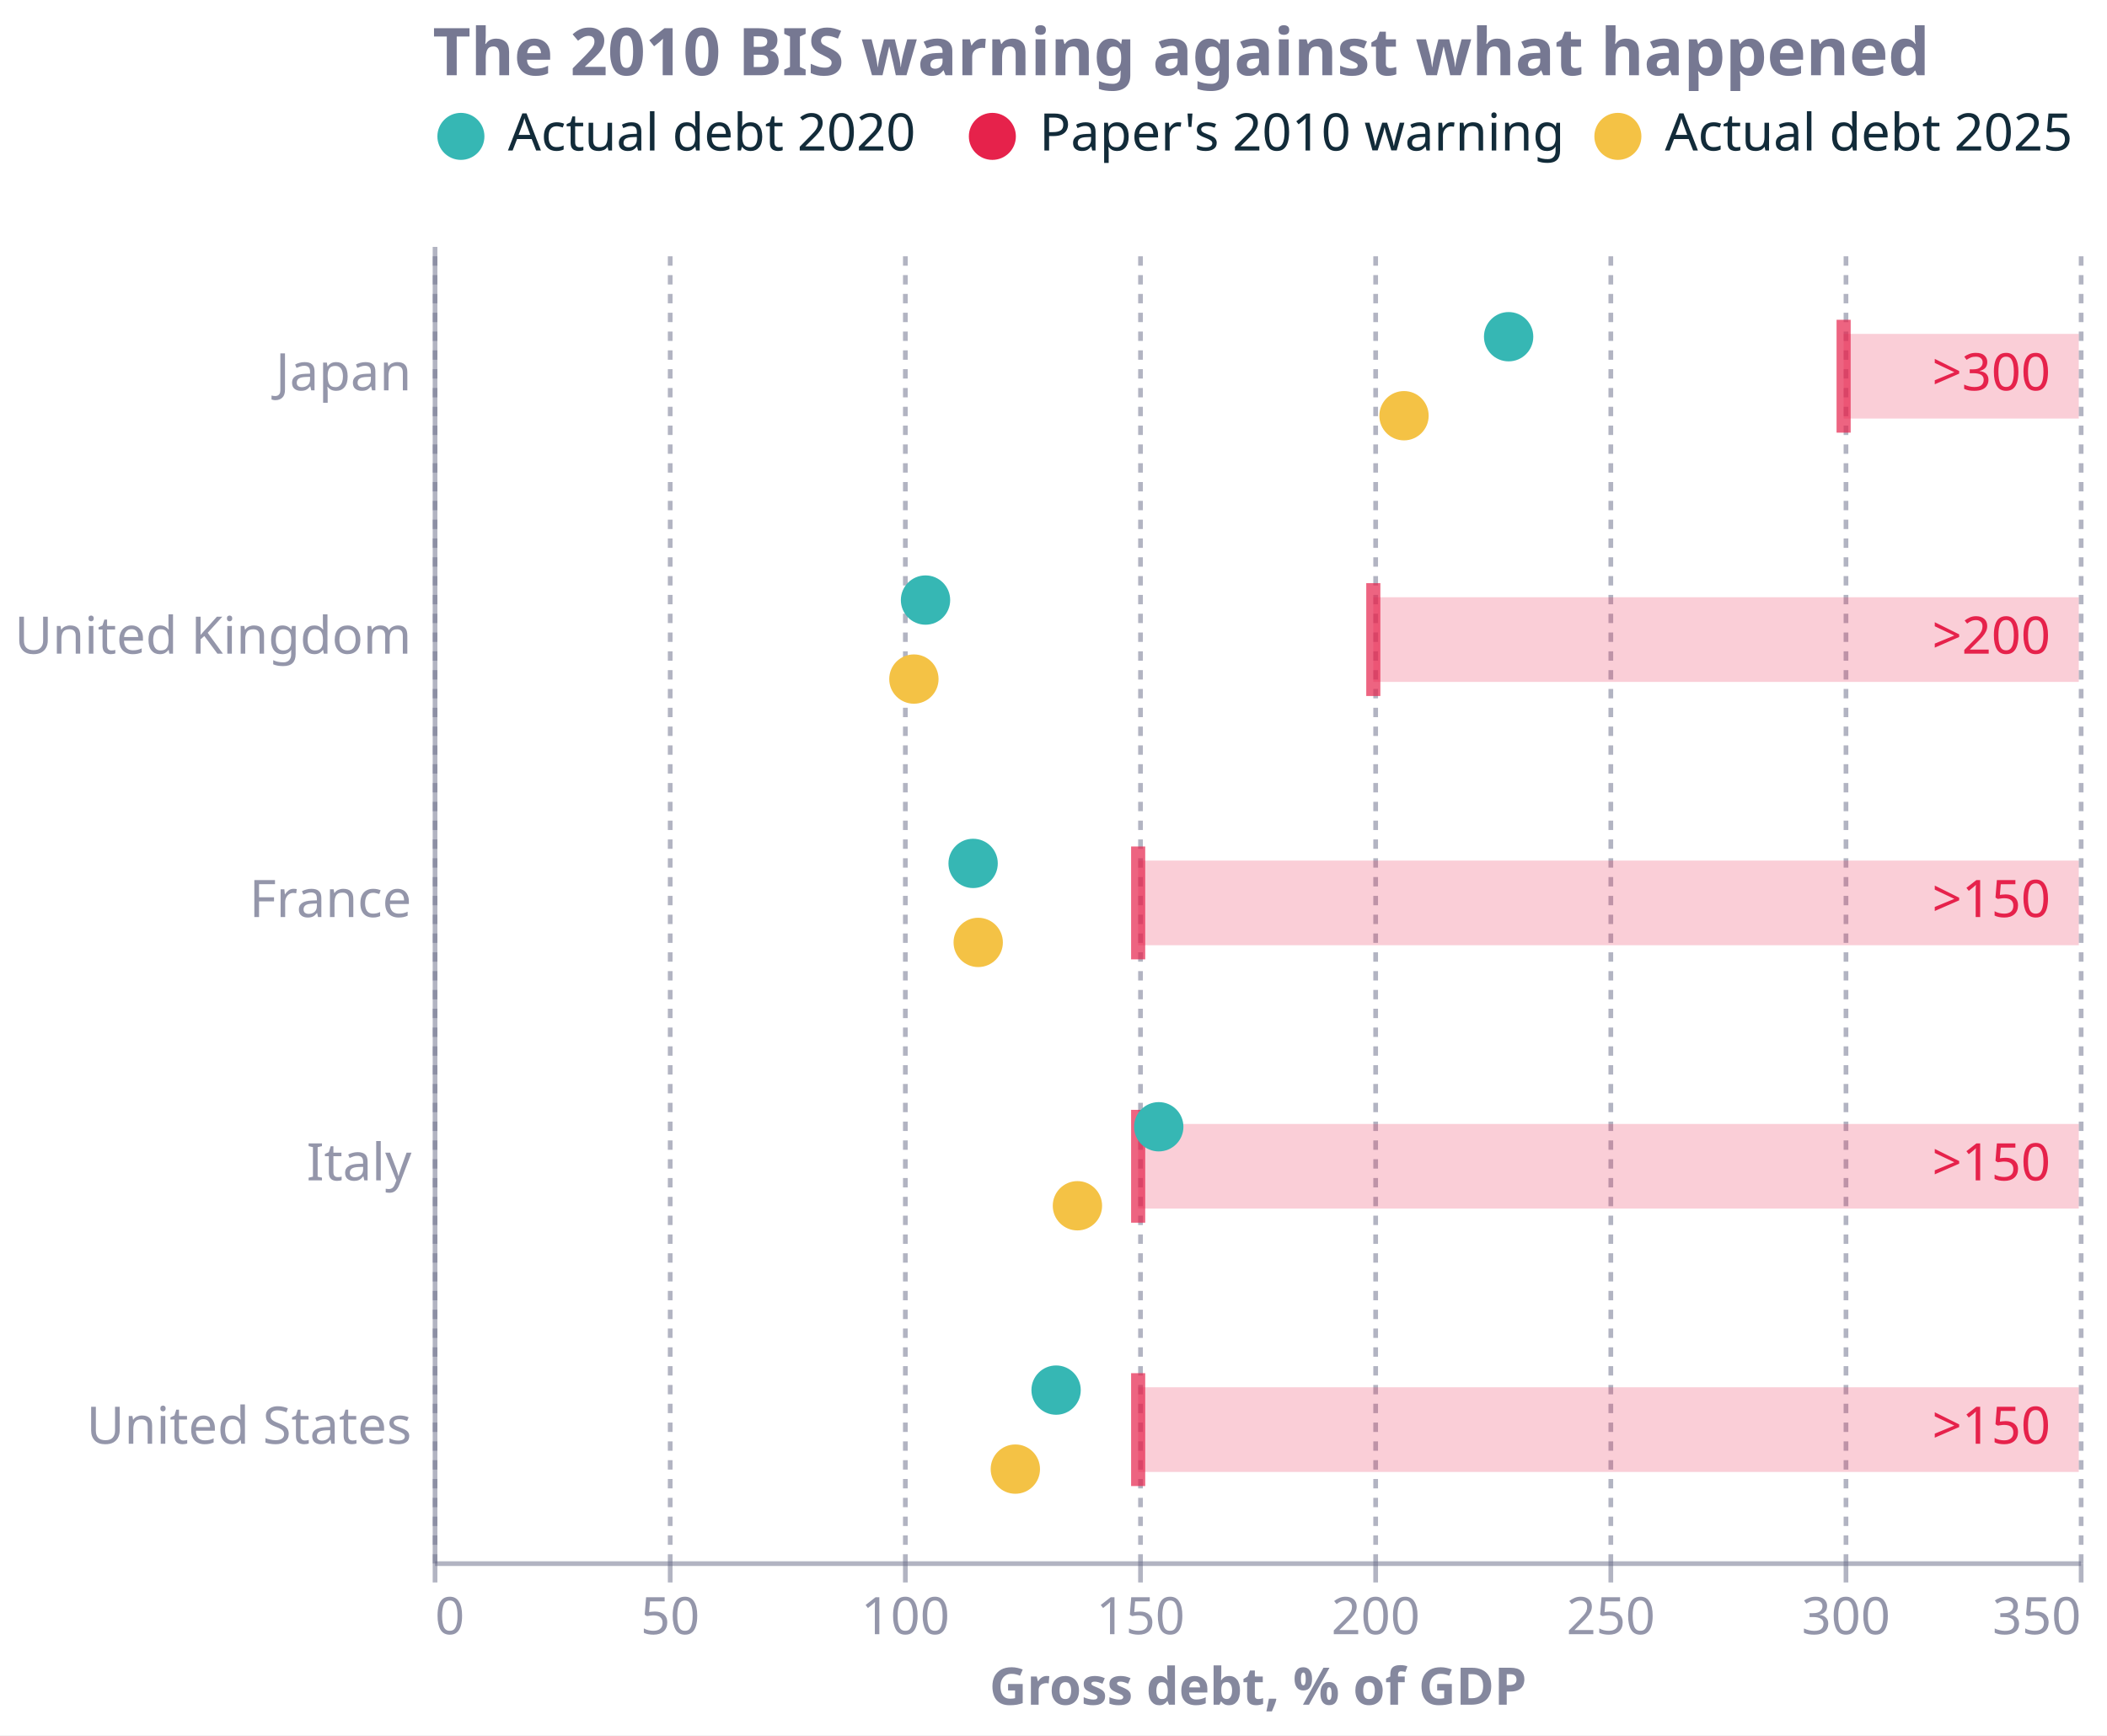
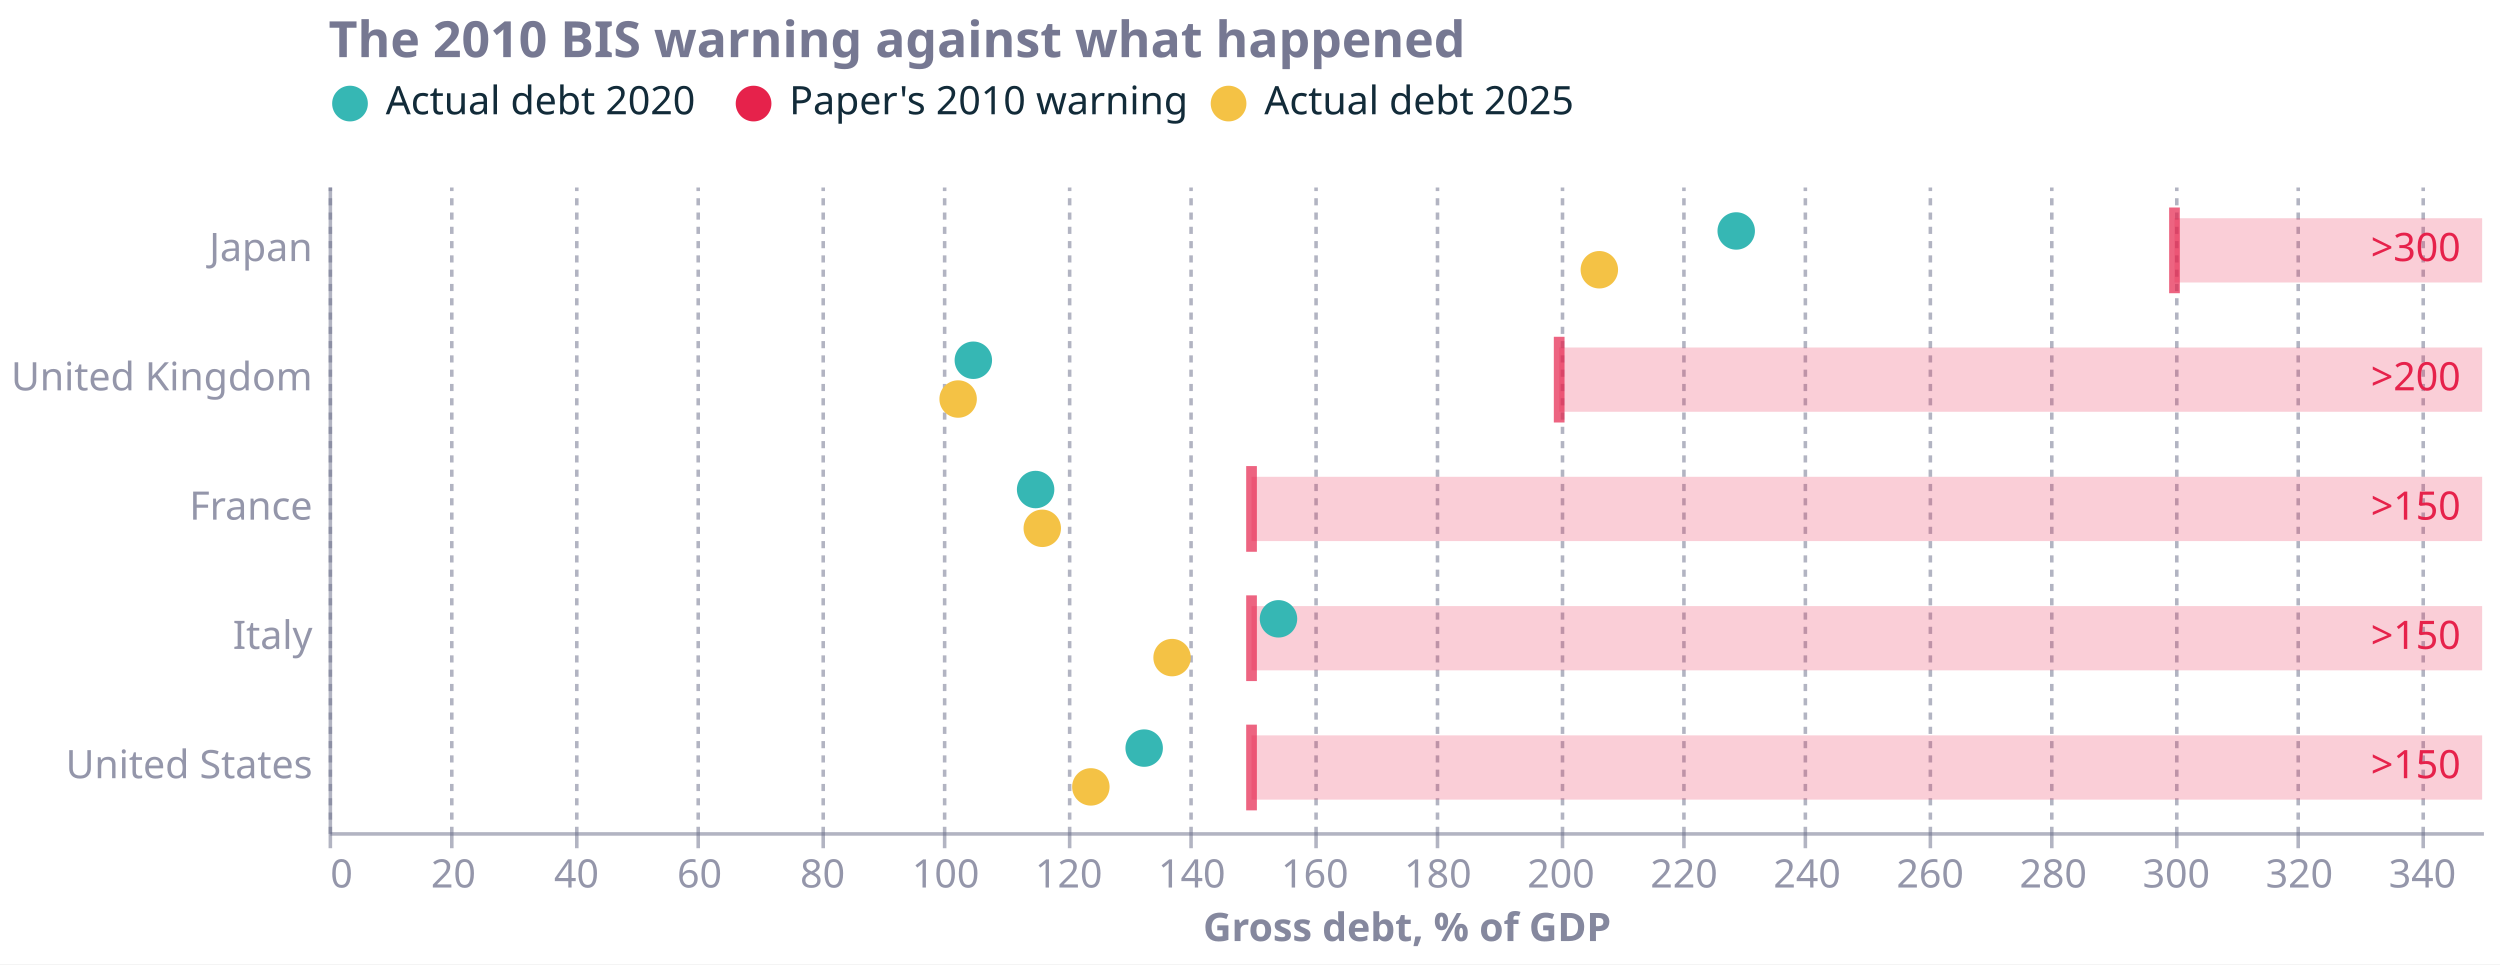
- <svg xmlns="http://www.w3.org/2000/svg" version="1.1" class="marks" width="448" height="369" viewBox="0 0 448 369">
-   <rect width="448" height="369" fill="white" />
+ <svg xmlns="http://www.w3.org/2000/svg" version="1.1" class="marks" width="700" height="270" viewBox="0 0 700 270">
+   <rect width="700" height="270" fill="white" />
  <g fill="none" stroke-miterlimit="10" transform="translate(92,52)">
    <g class="mark-group role-frame root" role="graphics-object" aria-roledescription="group mark container">
      <g transform="translate(0,0)">
-         <path class="background" aria-hidden="true" d="M0,0h350v280h-350Z" />
+         <path class="background" aria-hidden="true" d="M0,0h603v181h-603Z" />
        <g>
          <g class="mark-group role-axis" aria-hidden="true">
-             <g transform="translate(0.5,280.5)">
+             <g transform="translate(0.5,181.5)">
              <path class="background" aria-hidden="true" d="M0,0h0v0h0Z" pointer-events="none" />
              <g>
                <g class="mark-rule role-axis-grid" pointer-events="none">
-                   <line transform="translate(0,0)" x2="0" y2="-280" stroke="#676A86" stroke-opacity="0.5" stroke-width="1" stroke-dasharray="2,2" opacity="1" />
-                   <line transform="translate(50,0)" x2="0" y2="-280" stroke="#676A86" stroke-opacity="0.5" stroke-width="1" stroke-dasharray="2,2" opacity="1" />
-                   <line transform="translate(100,0)" x2="0" y2="-280" stroke="#676A86" stroke-opacity="0.5" stroke-width="1" stroke-dasharray="2,2" opacity="1" />
-                   <line transform="translate(150,0)" x2="0" y2="-280" stroke="#676A86" stroke-opacity="0.5" stroke-width="1" stroke-dasharray="2,2" opacity="1" />
-                   <line transform="translate(200,0)" x2="0" y2="-280" stroke="#676A86" stroke-opacity="0.5" stroke-width="1" stroke-dasharray="2,2" opacity="1" />
-                   <line transform="translate(250,0)" x2="0" y2="-280" stroke="#676A86" stroke-opacity="0.5" stroke-width="1" stroke-dasharray="2,2" opacity="1" />
-                   <line transform="translate(300,0)" x2="0" y2="-280" stroke="#676A86" stroke-opacity="0.5" stroke-width="1" stroke-dasharray="2,2" opacity="1" />
-                   <line transform="translate(350,0)" x2="0" y2="-280" stroke="#676A86" stroke-opacity="0.5" stroke-width="1" stroke-dasharray="2,2" opacity="1" />
+                   <line transform="translate(0,0)" x2="0" y2="-181" stroke="#676A86" stroke-opacity="0.5" stroke-width="1" stroke-dasharray="2,2" opacity="1" />
+                   <line transform="translate(34,0)" x2="0" y2="-181" stroke="#676A86" stroke-opacity="0.5" stroke-width="1" stroke-dasharray="2,2" opacity="1" />
+                   <line transform="translate(69,0)" x2="0" y2="-181" stroke="#676A86" stroke-opacity="0.5" stroke-width="1" stroke-dasharray="2,2" opacity="1" />
+                   <line transform="translate(103,0)" x2="0" y2="-181" stroke="#676A86" stroke-opacity="0.5" stroke-width="1" stroke-dasharray="2,2" opacity="1" />
+                   <line transform="translate(138,0)" x2="0" y2="-181" stroke="#676A86" stroke-opacity="0.5" stroke-width="1" stroke-dasharray="2,2" opacity="1" />
+                   <line transform="translate(172,0)" x2="0" y2="-181" stroke="#676A86" stroke-opacity="0.5" stroke-width="1" stroke-dasharray="2,2" opacity="1" />
+                   <line transform="translate(207,0)" x2="0" y2="-181" stroke="#676A86" stroke-opacity="0.5" stroke-width="1" stroke-dasharray="2,2" opacity="1" />
+                   <line transform="translate(241,0)" x2="0" y2="-181" stroke="#676A86" stroke-opacity="0.5" stroke-width="1" stroke-dasharray="2,2" opacity="1" />
+                   <line transform="translate(276,0)" x2="0" y2="-181" stroke="#676A86" stroke-opacity="0.5" stroke-width="1" stroke-dasharray="2,2" opacity="1" />
+                   <line transform="translate(310,0)" x2="0" y2="-181" stroke="#676A86" stroke-opacity="0.5" stroke-width="1" stroke-dasharray="2,2" opacity="1" />
+                   <line transform="translate(345,0)" x2="0" y2="-181" stroke="#676A86" stroke-opacity="0.5" stroke-width="1" stroke-dasharray="2,2" opacity="1" />
+                   <line transform="translate(379,0)" x2="0" y2="-181" stroke="#676A86" stroke-opacity="0.5" stroke-width="1" stroke-dasharray="2,2" opacity="1" />
+                   <line transform="translate(413,0)" x2="0" y2="-181" stroke="#676A86" stroke-opacity="0.5" stroke-width="1" stroke-dasharray="2,2" opacity="1" />
+                   <line transform="translate(448,0)" x2="0" y2="-181" stroke="#676A86" stroke-opacity="0.5" stroke-width="1" stroke-dasharray="2,2" opacity="1" />
+                   <line transform="translate(482,0)" x2="0" y2="-181" stroke="#676A86" stroke-opacity="0.5" stroke-width="1" stroke-dasharray="2,2" opacity="1" />
+                   <line transform="translate(517,0)" x2="0" y2="-181" stroke="#676A86" stroke-opacity="0.5" stroke-width="1" stroke-dasharray="2,2" opacity="1" />
+                   <line transform="translate(551,0)" x2="0" y2="-181" stroke="#676A86" stroke-opacity="0.5" stroke-width="1" stroke-dasharray="2,2" opacity="1" />
+                   <line transform="translate(586,0)" x2="0" y2="-181" stroke="#676A86" stroke-opacity="0.5" stroke-width="1" stroke-dasharray="2,2" opacity="1" />
                </g>
              </g>
              <path class="foreground" aria-hidden="true" d="" pointer-events="none" display="none" />
            </g>
          </g>
          <g class="mark-group role-axis" role="graphics-symbol" aria-roledescription="axis" aria-label="X-axis titled 'Gross debt, % of GDP' for a linear scale with values from 0 to 350">
-             <g transform="translate(0.5,280.5)">
+             <g transform="translate(0.5,181.5)">
              <path class="background" aria-hidden="true" d="M0,0h0v0h0Z" pointer-events="none" />
              <g>
                <g class="mark-rule role-axis-tick" pointer-events="none">
                  <line transform="translate(0,0)" x2="0" y2="4" stroke="#676A86" stroke-opacity="0.5" stroke-width="1" opacity="1" />
-                   <line transform="translate(50,0)" x2="0" y2="4" stroke="#676A86" stroke-opacity="0.5" stroke-width="1" opacity="1" />
-                   <line transform="translate(100,0)" x2="0" y2="4" stroke="#676A86" stroke-opacity="0.5" stroke-width="1" opacity="1" />
-                   <line transform="translate(150,0)" x2="0" y2="4" stroke="#676A86" stroke-opacity="0.5" stroke-width="1" opacity="1" />
-                   <line transform="translate(200,0)" x2="0" y2="4" stroke="#676A86" stroke-opacity="0.5" stroke-width="1" opacity="1" />
-                   <line transform="translate(250,0)" x2="0" y2="4" stroke="#676A86" stroke-opacity="0.5" stroke-width="1" opacity="1" />
-                   <line transform="translate(300,0)" x2="0" y2="4" stroke="#676A86" stroke-opacity="0.5" stroke-width="1" opacity="1" />
-                   <line transform="translate(350,0)" x2="0" y2="4" stroke="#676A86" stroke-opacity="0.5" stroke-width="1" opacity="1" />
+                   <line transform="translate(34,0)" x2="0" y2="4" stroke="#676A86" stroke-opacity="0.5" stroke-width="1" opacity="1" />
+                   <line transform="translate(69,0)" x2="0" y2="4" stroke="#676A86" stroke-opacity="0.5" stroke-width="1" opacity="1" />
+                   <line transform="translate(103,0)" x2="0" y2="4" stroke="#676A86" stroke-opacity="0.5" stroke-width="1" opacity="1" />
+                   <line transform="translate(138,0)" x2="0" y2="4" stroke="#676A86" stroke-opacity="0.5" stroke-width="1" opacity="1" />
+                   <line transform="translate(172,0)" x2="0" y2="4" stroke="#676A86" stroke-opacity="0.5" stroke-width="1" opacity="1" />
+                   <line transform="translate(207,0)" x2="0" y2="4" stroke="#676A86" stroke-opacity="0.5" stroke-width="1" opacity="1" />
+                   <line transform="translate(241,0)" x2="0" y2="4" stroke="#676A86" stroke-opacity="0.5" stroke-width="1" opacity="1" />
+                   <line transform="translate(276,0)" x2="0" y2="4" stroke="#676A86" stroke-opacity="0.5" stroke-width="1" opacity="1" />
+                   <line transform="translate(310,0)" x2="0" y2="4" stroke="#676A86" stroke-opacity="0.5" stroke-width="1" opacity="1" />
+                   <line transform="translate(345,0)" x2="0" y2="4" stroke="#676A86" stroke-opacity="0.5" stroke-width="1" opacity="1" />
+                   <line transform="translate(379,0)" x2="0" y2="4" stroke="#676A86" stroke-opacity="0.5" stroke-width="1" opacity="1" />
+                   <line transform="translate(413,0)" x2="0" y2="4" stroke="#676A86" stroke-opacity="0.5" stroke-width="1" opacity="1" />
+                   <line transform="translate(448,0)" x2="0" y2="4" stroke="#676A86" stroke-opacity="0.5" stroke-width="1" opacity="1" />
+                   <line transform="translate(482,0)" x2="0" y2="4" stroke="#676A86" stroke-opacity="0.5" stroke-width="1" opacity="1" />
+                   <line transform="translate(517,0)" x2="0" y2="4" stroke="#676A86" stroke-opacity="0.5" stroke-width="1" opacity="1" />
+                   <line transform="translate(551,0)" x2="0" y2="4" stroke="#676A86" stroke-opacity="0.5" stroke-width="1" opacity="1" />
+                   <line transform="translate(586,0)" x2="0" y2="4" stroke="#676A86" stroke-opacity="0.5" stroke-width="1" opacity="1" />
                </g>
                <g class="mark-text role-axis-label" pointer-events="none">
                  <text text-anchor="start" transform="translate(0,15)" font-family="Circular Std" font-size="11px" fill="#676A86" fill-opacity="0.7" opacity="1">0</text>
-                   <text text-anchor="middle" transform="translate(50,15)" font-family="Circular Std" font-size="11px" fill="#676A86" fill-opacity="0.7" opacity="1">50</text>
-                   <text text-anchor="middle" transform="translate(100,15)" font-family="Circular Std" font-size="11px" fill="#676A86" fill-opacity="0.7" opacity="1">100</text>
-                   <text text-anchor="middle" transform="translate(150,15)" font-family="Circular Std" font-size="11px" fill="#676A86" fill-opacity="0.7" opacity="1">150</text>
-                   <text text-anchor="middle" transform="translate(200,15)" font-family="Circular Std" font-size="11px" fill="#676A86" fill-opacity="0.7" opacity="1">200</text>
-                   <text text-anchor="middle" transform="translate(250,15)" font-family="Circular Std" font-size="11px" fill="#676A86" fill-opacity="0.7" opacity="1">250</text>
-                   <text text-anchor="middle" transform="translate(300,15)" font-family="Circular Std" font-size="11px" fill="#676A86" fill-opacity="0.7" opacity="1">300</text>
-                   <text text-anchor="end" transform="translate(350,15)" font-family="Circular Std" font-size="11px" fill="#676A86" fill-opacity="0.7" opacity="1">350</text>
+                   <text text-anchor="middle" transform="translate(34.45714,15)" font-family="Circular Std" font-size="11px" fill="#676A86" fill-opacity="0.7" opacity="1">20</text>
+                   <text text-anchor="middle" transform="translate(68.91429,15)" font-family="Circular Std" font-size="11px" fill="#676A86" fill-opacity="0.7" opacity="1">40</text>
+                   <text text-anchor="middle" transform="translate(103.3714,15)" font-family="Circular Std" font-size="11px" fill="#676A86" fill-opacity="0.7" opacity="1">60</text>
+                   <text text-anchor="middle" transform="translate(137.8286,15)" font-family="Circular Std" font-size="11px" fill="#676A86" fill-opacity="0.7" opacity="1">80</text>
+                   <text text-anchor="middle" transform="translate(172.2857,15)" font-family="Circular Std" font-size="11px" fill="#676A86" fill-opacity="0.7" opacity="1">100</text>
+                   <text text-anchor="middle" transform="translate(206.7429,15)" font-family="Circular Std" font-size="11px" fill="#676A86" fill-opacity="0.7" opacity="1">120</text>
+                   <text text-anchor="middle" transform="translate(241.2,15)" font-family="Circular Std" font-size="11px" fill="#676A86" fill-opacity="0.7" opacity="1">140</text>
+                   <text text-anchor="middle" transform="translate(275.6571,15)" font-family="Circular Std" font-size="11px" fill="#676A86" fill-opacity="0.7" opacity="1">160</text>
+                   <text text-anchor="middle" transform="translate(310.1143,15)" font-family="Circular Std" font-size="11px" fill="#676A86" fill-opacity="0.7" opacity="1">180</text>
+                   <text text-anchor="middle" transform="translate(344.5714,15)" font-family="Circular Std" font-size="11px" fill="#676A86" fill-opacity="0.7" opacity="1">200</text>
+                   <text text-anchor="middle" transform="translate(379.0286,15)" font-family="Circular Std" font-size="11px" fill="#676A86" fill-opacity="0.7" opacity="1">220</text>
+                   <text text-anchor="middle" transform="translate(413.4857,15)" font-family="Circular Std" font-size="11px" fill="#676A86" fill-opacity="0.7" opacity="1">240</text>
+                   <text text-anchor="middle" transform="translate(447.9429,15)" font-family="Circular Std" font-size="11px" fill="#676A86" fill-opacity="0.7" opacity="1">260</text>
+                   <text text-anchor="middle" transform="translate(482.4,15)" font-family="Circular Std" font-size="11px" fill="#676A86" fill-opacity="0.7" opacity="1">280</text>
+                   <text text-anchor="middle" transform="translate(516.8571,15)" font-family="Circular Std" font-size="11px" fill="#676A86" fill-opacity="0.7" opacity="1">300</text>
+                   <text text-anchor="middle" transform="translate(551.3143,15)" font-family="Circular Std" font-size="11px" fill="#676A86" fill-opacity="0.7" opacity="1">320</text>
+                   <text text-anchor="middle" transform="translate(585.7714,15)" font-family="Circular Std" font-size="11px" fill="#676A86" fill-opacity="0.7" opacity="1">340</text>
                </g>
                <g class="mark-rule role-axis-domain" pointer-events="none">
-                   <line transform="translate(0,0)" x2="350" y2="0" stroke="#676A86" stroke-opacity="0.5" stroke-width="1" opacity="1" />
+                   <line transform="translate(0,0)" x2="603" y2="0" stroke="#676A86" stroke-opacity="0.5" stroke-width="1" opacity="1" />
                </g>
                <g class="mark-text role-axis-title" pointer-events="none">
-                   <text text-anchor="middle" transform="translate(175,30)" font-family="Circular Std" font-size="11px" font-weight="bold" fill="#676A86" fill-opacity="0.8" opacity="1">Gross debt, % of GDP</text>
+                   <text text-anchor="middle" transform="translate(301.5,30)" font-family="Circular Std" font-size="11px" font-weight="bold" fill="#676A86" fill-opacity="0.8" opacity="1">Gross debt, % of GDP</text>
                </g>
              </g>
              <path class="foreground" aria-hidden="true" d="" pointer-events="none" display="none" />
            </g>
          </g>
          <g class="mark-group role-axis" role="graphics-symbol" aria-roledescription="axis" aria-label="Y-axis for a discrete scale with 5 values: Japan, United Kingdom, France, Italy, United States">
            <g transform="translate(0.5,0.5)">
              <path class="background" aria-hidden="true" d="M0,0h0v0h0Z" pointer-events="none" />
              <g>
                <g class="mark-text role-axis-label" pointer-events="none">
-                   <text text-anchor="end" transform="translate(-5,30.5)" font-family="Circular Std" font-size="11px" fill="#676A86" fill-opacity="0.7" opacity="1">Japan</text>
-                   <text text-anchor="end" transform="translate(-5,86.5)" font-family="Circular Std" font-size="11px" fill="#676A86" fill-opacity="0.7" opacity="1">United Kingdom</text>
-                   <text text-anchor="end" transform="translate(-5,142.5)" font-family="Circular Std" font-size="11px" fill="#676A86" fill-opacity="0.7" opacity="1">France</text>
-                   <text text-anchor="end" transform="translate(-5,198.5)" font-family="Circular Std" font-size="11px" fill="#676A86" fill-opacity="0.7" opacity="1">Italy</text>
-                   <text text-anchor="end" transform="translate(-5,254.5)" font-family="Circular Std" font-size="11px" fill="#676A86" fill-opacity="0.7" opacity="1">United States</text>
+                   <text text-anchor="end" transform="translate(-5,20.6)" font-family="Circular Std" font-size="11px" fill="#676A86" fill-opacity="0.7" opacity="1">Japan</text>
+                   <text text-anchor="end" transform="translate(-5,56.8)" font-family="Circular Std" font-size="11px" fill="#676A86" fill-opacity="0.7" opacity="1">United Kingdom</text>
+                   <text text-anchor="end" transform="translate(-5,93)" font-family="Circular Std" font-size="11px" fill="#676A86" fill-opacity="0.7" opacity="1">France</text>
+                   <text text-anchor="end" transform="translate(-5,129.2)" font-family="Circular Std" font-size="11px" fill="#676A86" fill-opacity="0.7" opacity="1">Italy</text>
+                   <text text-anchor="end" transform="translate(-5,165.4)" font-family="Circular Std" font-size="11px" fill="#676A86" fill-opacity="0.7" opacity="1">United States</text>
                </g>
                <g class="mark-rule role-axis-domain" pointer-events="none">
-                   <line transform="translate(0,0)" x2="0" y2="280" stroke="#676A86" stroke-opacity="0.5" stroke-width="1" opacity="1" />
+                   <line transform="translate(0,0)" x2="0" y2="181" stroke="#676A86" stroke-opacity="0.5" stroke-width="1" opacity="1" />
                </g>
              </g>
              <path class="foreground" aria-hidden="true" d="" pointer-events="none" display="none" />
            </g>
          </g>
          <g class="mark-rect role-mark layer_0_marks" role="graphics-object" aria-roledescription="rect mark container">
-             <path aria-label="Gross debt, % of GDP: 300; country: Japan; top: 350; what: Paper's 2010 warning" role="graphics-symbol" aria-roledescription="bar" d="M300,19h50v18h-50Z" fill="#E6224B" opacity="0.22" />
-             <path aria-label="Gross debt, % of GDP: 200; country: United Kingdom; top: 350; what: Paper's 2010 warning" role="graphics-symbol" aria-roledescription="bar" d="M200,75h150v18h-150Z" fill="#E6224B" opacity="0.22" />
-             <path aria-label="Gross debt, % of GDP: 150; country: France; top: 350; what: Paper's 2010 warning" role="graphics-symbol" aria-roledescription="bar" d="M150,131h200v18h-200Z" fill="#E6224B" opacity="0.22" />
-             <path aria-label="Gross debt, % of GDP: 150; country: Italy; top: 350; what: Paper's 2010 warning" role="graphics-symbol" aria-roledescription="bar" d="M150,187h200v18h-200Z" fill="#E6224B" opacity="0.22" />
-             <path aria-label="Gross debt, % of GDP: 150; country: United States; top: 350; what: Paper's 2010 warning" role="graphics-symbol" aria-roledescription="bar" d="M150,243h200v18h-200Z" fill="#E6224B" opacity="0.22" />
+             <path aria-label="Gross debt, % of GDP: 300; country: Japan; top: 350; what: Paper's 2010 warning" role="graphics-symbol" aria-roledescription="bar" d="M516.857,9.1h86.143v18h-86.143Z" fill="#E6224B" opacity="0.22" />
+             <path aria-label="Gross debt, % of GDP: 200; country: United Kingdom; top: 350; what: Paper's 2010 warning" role="graphics-symbol" aria-roledescription="bar" d="M344.571,45.3h258.429v18h-258.429Z" fill="#E6224B" opacity="0.22" />
+             <path aria-label="Gross debt, % of GDP: 150; country: France; top: 350; what: Paper's 2010 warning" role="graphics-symbol" aria-roledescription="bar" d="M258.429,81.5h344.571v18h-344.571Z" fill="#E6224B" opacity="0.22" />
+             <path aria-label="Gross debt, % of GDP: 150; country: Italy; top: 350; what: Paper's 2010 warning" role="graphics-symbol" aria-roledescription="bar" d="M258.429,117.7h344.571v18h-344.571Z" fill="#E6224B" opacity="0.22" />
+             <path aria-label="Gross debt, % of GDP: 150; country: United States; top: 350; what: Paper's 2010 warning" role="graphics-symbol" aria-roledescription="bar" d="M258.429,153.9h344.571v18h-344.571Z" fill="#E6224B" opacity="0.22" />
          </g>
          <g class="mark-rect role-mark layer_1_marks" role="graphics-object" aria-roledescription="rect mark container">
-             <path aria-label="threshold: 300; country: Japan; what: Paper's 2010 warning" role="graphics-symbol" aria-roledescription="tick" d="M298.5,16h3v24h-3Z" fill="#E6224B" opacity="0.7" />
-             <path aria-label="threshold: 200; country: United Kingdom; what: Paper's 2010 warning" role="graphics-symbol" aria-roledescription="tick" d="M198.5,72h3v24h-3Z" fill="#E6224B" opacity="0.7" />
-             <path aria-label="threshold: 150; country: France; what: Paper's 2010 warning" role="graphics-symbol" aria-roledescription="tick" d="M148.5,128h3v24h-3Z" fill="#E6224B" opacity="0.7" />
-             <path aria-label="threshold: 150; country: Italy; what: Paper's 2010 warning" role="graphics-symbol" aria-roledescription="tick" d="M148.5,184h3v24h-3Z" fill="#E6224B" opacity="0.7" />
-             <path aria-label="threshold: 150; country: United States; what: Paper's 2010 warning" role="graphics-symbol" aria-roledescription="tick" d="M148.5,240h3v24h-3Z" fill="#E6224B" opacity="0.7" />
+             <path aria-label="threshold: 300; country: Japan; what: Paper's 2010 warning" role="graphics-symbol" aria-roledescription="tick" d="M515.357,6.1h3v24h-3Z" fill="#E6224B" opacity="0.7" />
+             <path aria-label="threshold: 200; country: United Kingdom; what: Paper's 2010 warning" role="graphics-symbol" aria-roledescription="tick" d="M343.071,42.3h3v24h-3Z" fill="#E6224B" opacity="0.7" />
+             <path aria-label="threshold: 150; country: France; what: Paper's 2010 warning" role="graphics-symbol" aria-roledescription="tick" d="M256.929,78.5h3v24h-3Z" fill="#E6224B" opacity="0.7" />
+             <path aria-label="threshold: 150; country: Italy; what: Paper's 2010 warning" role="graphics-symbol" aria-roledescription="tick" d="M256.929,114.7h3v24h-3Z" fill="#E6224B" opacity="0.7" />
+             <path aria-label="threshold: 150; country: United States; what: Paper's 2010 warning" role="graphics-symbol" aria-roledescription="tick" d="M256.929,150.9h3v24h-3Z" fill="#E6224B" opacity="0.7" />
          </g>
          <g class="mark-text role-mark layer_2_marks" role="graphics-object" aria-roledescription="text mark container">
-             <text aria-label="top: 350; country: Japan; what: Paper's 2010 warning; txt: &gt;300" role="graphics-symbol" aria-roledescription="text mark" text-anchor="end" transform="translate(344,31)" font-family="Circular Std" font-size="11px" fill="#E6224B">&gt;300</text>
-             <text aria-label="top: 350; country: United Kingdom; what: Paper's 2010 warning; txt: &gt;200" role="graphics-symbol" aria-roledescription="text mark" text-anchor="end" transform="translate(344,87)" font-family="Circular Std" font-size="11px" fill="#E6224B">&gt;200</text>
-             <text aria-label="top: 350; country: France; what: Paper's 2010 warning; txt: &gt;150" role="graphics-symbol" aria-roledescription="text mark" text-anchor="end" transform="translate(344,143)" font-family="Circular Std" font-size="11px" fill="#E6224B">&gt;150</text>
-             <text aria-label="top: 350; country: Italy; what: Paper's 2010 warning; txt: &gt;150" role="graphics-symbol" aria-roledescription="text mark" text-anchor="end" transform="translate(344,199)" font-family="Circular Std" font-size="11px" fill="#E6224B">&gt;150</text>
-             <text aria-label="top: 350; country: United States; what: Paper's 2010 warning; txt: &gt;150" role="graphics-symbol" aria-roledescription="text mark" text-anchor="end" transform="translate(344,255)" font-family="Circular Std" font-size="11px" fill="#E6224B">&gt;150</text>
+             <text aria-label="top: 350; country: Japan; what: Paper's 2010 warning; txt: &gt;300" role="graphics-symbol" aria-roledescription="text mark" text-anchor="end" transform="translate(597,21.1)" font-family="Circular Std" font-size="11px" fill="#E6224B">&gt;300</text>
+             <text aria-label="top: 350; country: United Kingdom; what: Paper's 2010 warning; txt: &gt;200" role="graphics-symbol" aria-roledescription="text mark" text-anchor="end" transform="translate(597,57.3)" font-family="Circular Std" font-size="11px" fill="#E6224B">&gt;200</text>
+             <text aria-label="top: 350; country: France; what: Paper's 2010 warning; txt: &gt;150" role="graphics-symbol" aria-roledescription="text mark" text-anchor="end" transform="translate(597,93.5)" font-family="Circular Std" font-size="11px" fill="#E6224B">&gt;150</text>
+             <text aria-label="top: 350; country: Italy; what: Paper's 2010 warning; txt: &gt;150" role="graphics-symbol" aria-roledescription="text mark" text-anchor="end" transform="translate(597,129.7)" font-family="Circular Std" font-size="11px" fill="#E6224B">&gt;150</text>
+             <text aria-label="top: 350; country: United States; what: Paper's 2010 warning; txt: &gt;150" role="graphics-symbol" aria-roledescription="text mark" text-anchor="end" transform="translate(597,165.9)" font-family="Circular Std" font-size="11px" fill="#E6224B">&gt;150</text>
          </g>
          <g class="mark-symbol role-mark layer_3_marks" role="graphics-object" aria-roledescription="symbol mark container">
-             <path aria-label="v: 228.771; country: Japan; what: Actual debt 2020" role="graphics-symbol" aria-roledescription="point" transform="translate(228.771,19.6)" d="M5.244,0A5.244,5.244,0,1,1,-5.244,0A5.244,5.244,0,1,1,5.244,0" fill="#36B7B4" stroke-width="2" opacity="1" />
-             <path aria-label="v: 104.787; country: United Kingdom; what: Actual debt 2020" role="graphics-symbol" aria-roledescription="point" transform="translate(104.787,75.6)" d="M5.244,0A5.244,5.244,0,1,1,-5.244,0A5.244,5.244,0,1,1,5.244,0" fill="#36B7B4" stroke-width="2" opacity="1" />
-             <path aria-label="v: 114.909; country: France; what: Actual debt 2020" role="graphics-symbol" aria-roledescription="point" transform="translate(114.909,131.6)" d="M5.244,0A5.244,5.244,0,1,1,-5.244,0A5.244,5.244,0,1,1,5.244,0" fill="#36B7B4" stroke-width="2" opacity="1" />
-             <path aria-label="v: 154.38; country: Italy; what: Actual debt 2020" role="graphics-symbol" aria-roledescription="point" transform="translate(154.38,187.6)" d="M5.244,0A5.244,5.244,0,1,1,-5.244,0A5.244,5.244,0,1,1,5.244,0" fill="#36B7B4" stroke-width="2" opacity="1" />
-             <path aria-label="v: 132.552; country: United States; what: Actual debt 2020" role="graphics-symbol" aria-roledescription="point" transform="translate(132.552,243.6)" d="M5.244,0A5.244,5.244,0,1,1,-5.244,0A5.244,5.244,0,1,1,5.244,0" fill="#36B7B4" stroke-width="2" opacity="1" />
-             <path aria-label="v: 206.525; country: Japan; what: Actual debt 2025" role="graphics-symbol" aria-roledescription="point" transform="translate(206.525,36.4)" d="M5.244,0A5.244,5.244,0,1,1,-5.244,0A5.244,5.244,0,1,1,5.244,0" fill="#F4C245" stroke-width="2" opacity="1" />
-             <path aria-label="v: 102.316; country: United Kingdom; what: Actual debt 2025" role="graphics-symbol" aria-roledescription="point" transform="translate(102.316,92.4)" d="M5.244,0A5.244,5.244,0,1,1,-5.244,0A5.244,5.244,0,1,1,5.244,0" fill="#F4C245" stroke-width="2" opacity="1" />
-             <path aria-label="v: 115.992; country: France; what: Actual debt 2025" role="graphics-symbol" aria-roledescription="point" transform="translate(115.992,148.4)" d="M5.244,0A5.244,5.244,0,1,1,-5.244,0A5.244,5.244,0,1,1,5.244,0" fill="#F4C245" stroke-width="2" opacity="1" />
-             <path aria-label="v: 137.088; country: Italy; what: Actual debt 2025" role="graphics-symbol" aria-roledescription="point" transform="translate(137.088,204.4)" d="M5.244,0A5.244,5.244,0,1,1,-5.244,0A5.244,5.244,0,1,1,5.244,0" fill="#F4C245" stroke-width="2" opacity="1" />
-             <path aria-label="v: 123.886; country: United States; what: Actual debt 2025" role="graphics-symbol" aria-roledescription="point" transform="translate(123.886,260.4)" d="M5.244,0A5.244,5.244,0,1,1,-5.244,0A5.244,5.244,0,1,1,5.244,0" fill="#F4C245" stroke-width="2" opacity="1" />
+             <path aria-label="v: 228.771; country: Japan; what: Actual debt 2020" role="graphics-symbol" aria-roledescription="point" transform="translate(394.1398,12.67)" d="M5.244,0A5.244,5.244,0,1,1,-5.244,0A5.244,5.244,0,1,1,5.244,0" fill="#36B7B4" stroke-width="2" opacity="1" />
+             <path aria-label="v: 104.787; country: United Kingdom; what: Actual debt 2020" role="graphics-symbol" aria-roledescription="point" transform="translate(180.533,48.87)" d="M5.244,0A5.244,5.244,0,1,1,-5.244,0A5.244,5.244,0,1,1,5.244,0" fill="#36B7B4" stroke-width="2" opacity="1" />
+             <path aria-label="v: 114.909; country: France; what: Actual debt 2020" role="graphics-symbol" aria-roledescription="point" transform="translate(197.9718,85.07)" d="M5.244,0A5.244,5.244,0,1,1,-5.244,0A5.244,5.244,0,1,1,5.244,0" fill="#36B7B4" stroke-width="2" opacity="1" />
+             <path aria-label="v: 154.38; country: Italy; what: Actual debt 2020" role="graphics-symbol" aria-roledescription="point" transform="translate(265.9747,121.27)" d="M5.244,0A5.244,5.244,0,1,1,-5.244,0A5.244,5.244,0,1,1,5.244,0" fill="#36B7B4" stroke-width="2" opacity="1" />
+             <path aria-label="v: 132.552; country: United States; what: Actual debt 2020" role="graphics-symbol" aria-roledescription="point" transform="translate(228.3682,157.47)" d="M5.244,0A5.244,5.244,0,1,1,-5.244,0A5.244,5.244,0,1,1,5.244,0" fill="#36B7B4" stroke-width="2" opacity="1" />
+             <path aria-label="v: 206.525; country: Japan; what: Actual debt 2025" role="graphics-symbol" aria-roledescription="point" transform="translate(355.8131,23.53)" d="M5.244,0A5.244,5.244,0,1,1,-5.244,0A5.244,5.244,0,1,1,5.244,0" fill="#F4C245" stroke-width="2" opacity="1" />
+             <path aria-label="v: 102.316; country: United Kingdom; what: Actual debt 2025" role="graphics-symbol" aria-roledescription="point" transform="translate(176.2759,59.73)" d="M5.244,0A5.244,5.244,0,1,1,-5.244,0A5.244,5.244,0,1,1,5.244,0" fill="#F4C245" stroke-width="2" opacity="1" />
+             <path aria-label="v: 115.992; country: France; what: Actual debt 2025" role="graphics-symbol" aria-roledescription="point" transform="translate(199.8376,95.93)" d="M5.244,0A5.244,5.244,0,1,1,-5.244,0A5.244,5.244,0,1,1,5.244,0" fill="#F4C245" stroke-width="2" opacity="1" />
+             <path aria-label="v: 137.088; country: Italy; what: Actual debt 2025" role="graphics-symbol" aria-roledescription="point" transform="translate(236.183,132.13)" d="M5.244,0A5.244,5.244,0,1,1,-5.244,0A5.244,5.244,0,1,1,5.244,0" fill="#F4C245" stroke-width="2" opacity="1" />
+             <path aria-label="v: 123.886; country: United States; what: Actual debt 2025" role="graphics-symbol" aria-roledescription="point" transform="translate(213.4379,168.33)" d="M5.244,0A5.244,5.244,0,1,1,-5.244,0A5.244,5.244,0,1,1,5.244,0" fill="#F4C245" stroke-width="2" opacity="1" />
          </g>
          <g class="mark-group role-legend" role="graphics-symbol" aria-roledescription="legend" aria-label="Symbol legend for fill color with 3 values: Actual debt 2020, Paper's 2010 warning, Actual debt 2025">
            <g transform="translate(0,-29)">
              <path class="background" aria-hidden="true" d="M0,0h349v11h-349Z" pointer-events="none" />
              <g>
                <g class="mark-group role-legend-entry">
                  <g transform="translate(0,0)">
                    <path class="background" aria-hidden="true" d="M0,0h0v0h0Z" pointer-events="none" />
                    <g>
                      <g class="mark-group role-scope" role="graphics-object" aria-roledescription="group mark container">
                        <g transform="translate(0,0)">
                          <path class="background" aria-hidden="true" d="M0,0h102.977v11h-102.977Z" pointer-events="none" opacity="1" />
                          <g>
                            <g class="mark-symbol role-legend-symbol" pointer-events="none">
                              <path transform="translate(6,6)" d="M5,0A5,5,0,1,1,-5,0A5,5,0,1,1,5,0" fill="#36B7B4" stroke-width="1.5" opacity="1" />
                            </g>
                            <g class="mark-text role-legend-label" pointer-events="none">
                              <text text-anchor="start" transform="translate(16,9)" font-family="Circular Std" font-size="11px" fill="#122b39" opacity="1">Actual debt 2020</text>
                            </g>
                          </g>
                          <path class="foreground" aria-hidden="true" d="" pointer-events="none" display="none" />
                        </g>
                        <g transform="translate(113,0)">
                          <path class="background" aria-hidden="true" d="M0,0h122.887v11h-122.887Z" pointer-events="none" opacity="1" />
                          <g>
                            <g class="mark-symbol role-legend-symbol" pointer-events="none">
                              <path transform="translate(6,6)" d="M5,0A5,5,0,1,1,-5,0A5,5,0,1,1,5,0" fill="#E6224B" stroke-width="1.5" opacity="1" />
                            </g>
                            <g class="mark-text role-legend-label" pointer-events="none">
                              <text text-anchor="start" transform="translate(16,9)" font-family="Circular Std" font-size="11px" fill="#122b39" opacity="1">Paper's 2010 warning</text>
                            </g>
                          </g>
                          <path class="foreground" aria-hidden="true" d="" pointer-events="none" display="none" />
                        </g>
                        <g transform="translate(246,0)">
                          <path class="background" aria-hidden="true" d="M0,0h102.229v11h-102.229Z" pointer-events="none" opacity="1" />
                          <g>
                            <g class="mark-symbol role-legend-symbol" pointer-events="none">
                              <path transform="translate(6,6)" d="M5,0A5,5,0,1,1,-5,0A5,5,0,1,1,5,0" fill="#F4C245" stroke-width="1.5" opacity="1" />
                            </g>
                            <g class="mark-text role-legend-label" pointer-events="none">
                              <text text-anchor="start" transform="translate(16,9)" font-family="Circular Std" font-size="11px" fill="#122b39" opacity="1">Actual debt 2025</text>
                            </g>
                          </g>
                          <path class="foreground" aria-hidden="true" d="" pointer-events="none" display="none" />
                        </g>
                      </g>
                    </g>
                    <path class="foreground" aria-hidden="true" d="" pointer-events="none" display="none" />
                  </g>
                </g>
              </g>
              <path class="foreground" aria-hidden="true" d="" pointer-events="none" display="none" />
            </g>
          </g>
          <g class="mark-group role-title">
            <g transform="translate(0,-47)">
              <path class="background" aria-hidden="true" d="M0,0h0v0h0Z" pointer-events="none" />
              <g>
                <g class="mark-text role-title-text" role="graphics-symbol" aria-roledescription="title" aria-label="Title text 'The 2010 BIS warning against what happened'" pointer-events="none">
                  <text text-anchor="start" transform="translate(0,11)" font-family="Circular Std" font-size="14px" font-weight="bold" fill="#676A86E6" opacity="1">The 2010 BIS warning against what happened</text>
                </g>
              </g>
              <path class="foreground" aria-hidden="true" d="" pointer-events="none" display="none" />
            </g>
          </g>
        </g>
        <path class="foreground" aria-hidden="true" d="" display="none" />
      </g>
    </g>
  </g>
</svg>
